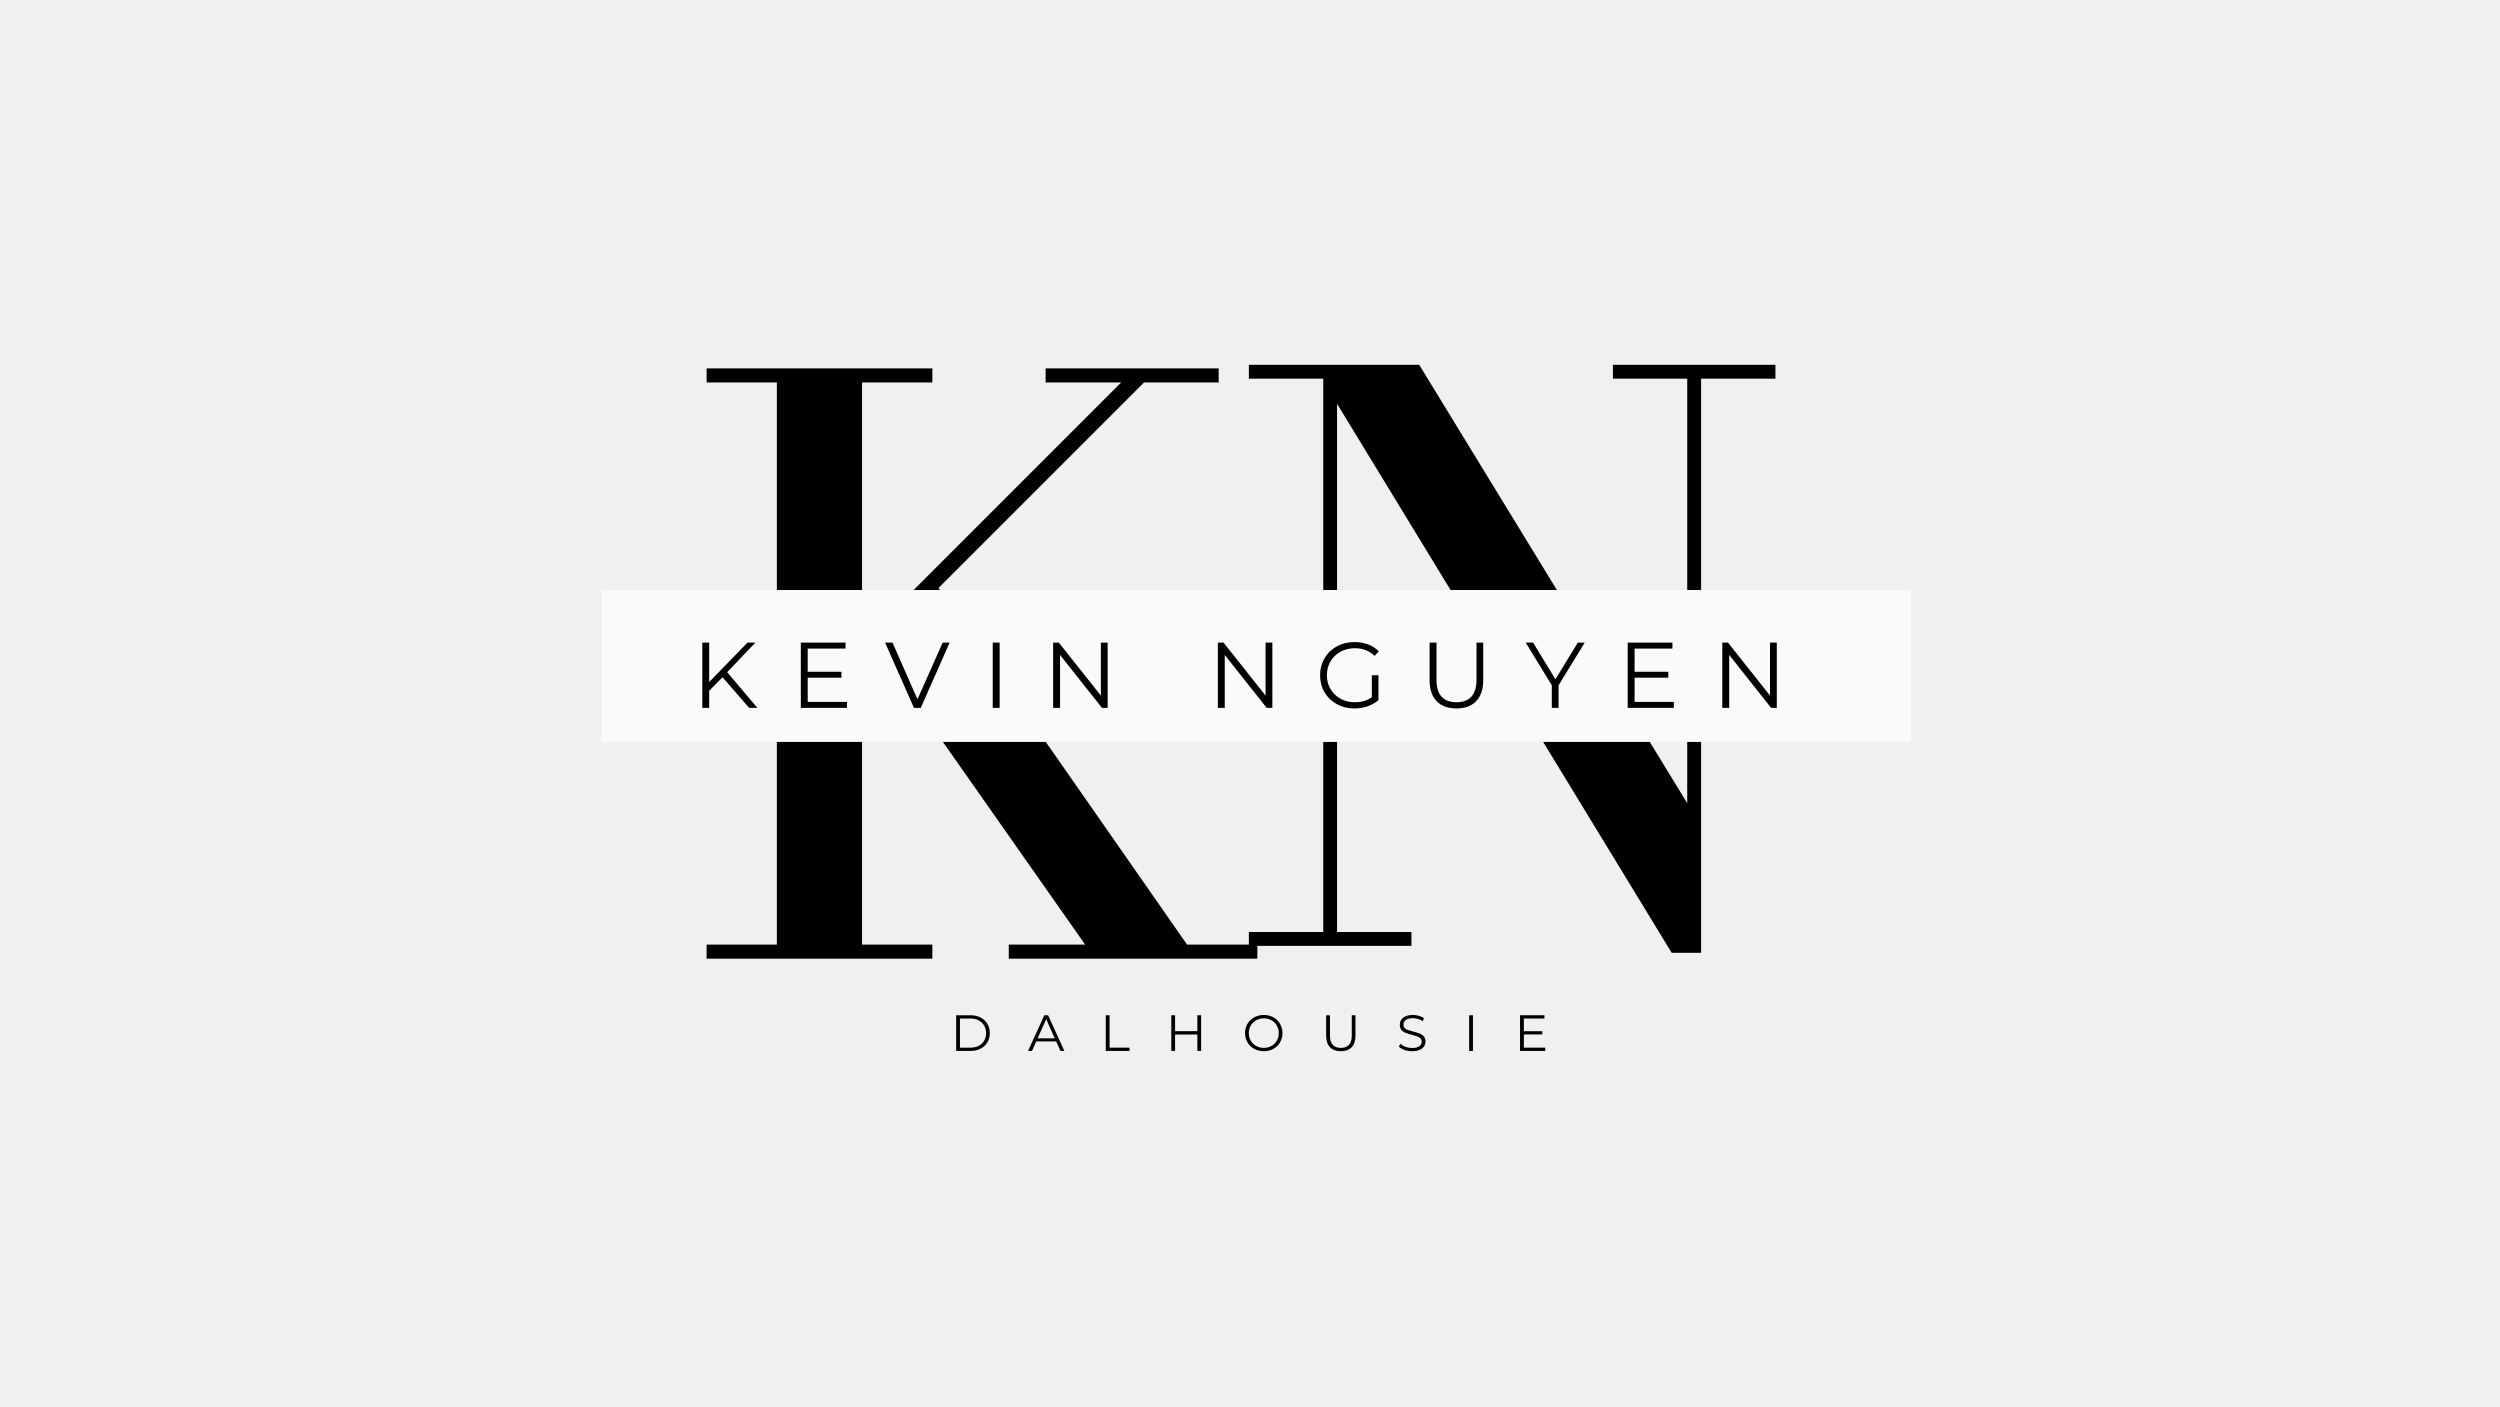
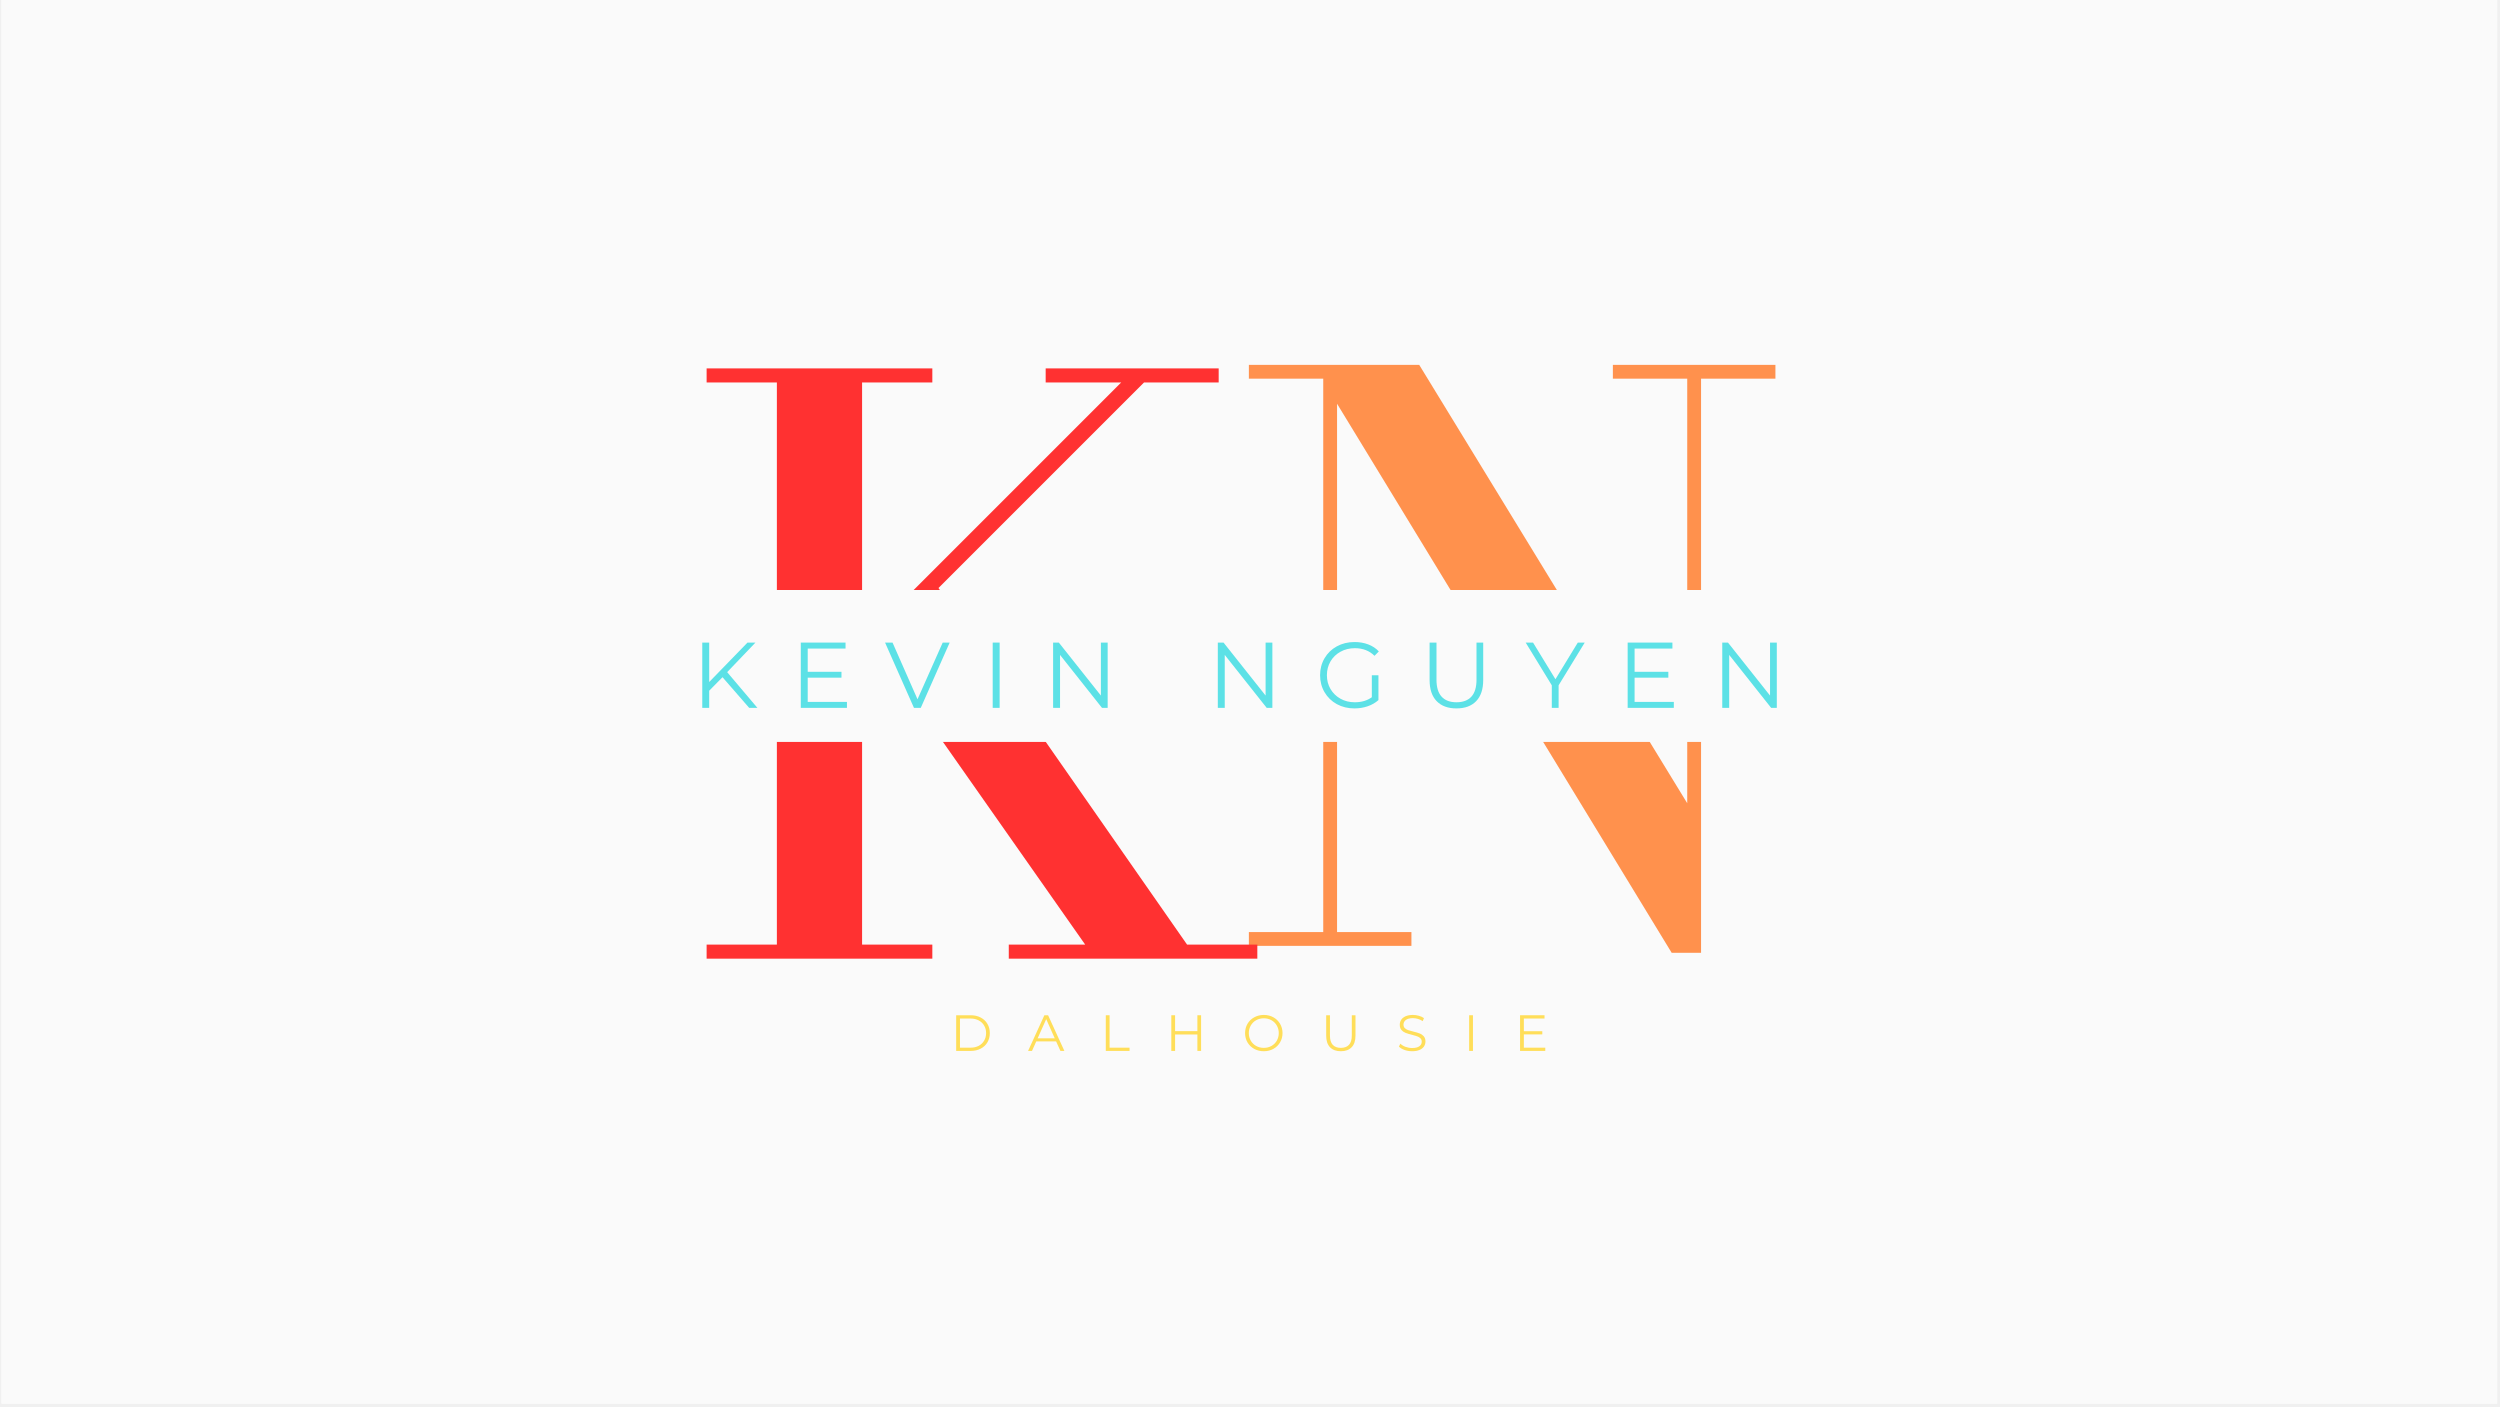
<svg xmlns="http://www.w3.org/2000/svg" width="1330" zoomAndPan="magnify" viewBox="0 0 997.5 561" height="748" preserveAspectRatio="xMidYMid meet" version="1.0">
  <defs>
-     <clipPath id="84486b680e">
+     <g />
+     <clipPath id="079eae2f45">
+       <path d="M 0.637 0 L 996.363 0 L 996.363 560 L 0.637 560 Z M 0.637 0 " clip-rule="nonzero" />
+     </clipPath>
+     <clipPath id="8caafa6669">
      <path d="M 239.973 235.418 L 762.402 235.418 L 762.402 296.031 L 239.973 296.031 Z M 239.973 235.418 " clip-rule="nonzero" />
    </clipPath>
  </defs>
-   <path fill="#000000" d="M 498.297 371.879 L 498.297 377.406 L 563.164 377.406 L 563.164 371.879 L 533.484 371.879 L 533.484 161.105 L 666.996 380.16 L 678.734 380.16 L 678.734 151.098 L 708.391 151.098 L 708.391 145.566 L 643.547 145.566 L 643.547 151.098 L 673.203 151.098 L 673.203 320.473 L 566.266 145.566 L 498.297 145.566 L 498.297 151.098 L 527.977 151.098 L 527.977 371.879 Z M 498.297 371.879 " fill-opacity="1" fill-rule="nonzero" />
-   <path fill="#000000" d="M 372.008 152.602 L 372.008 147 L 281.941 147 L 281.941 152.602 L 309.965 152.602 L 309.965 376.906 L 281.941 376.906 L 281.941 382.504 L 372.008 382.504 L 372.008 376.906 L 343.961 376.906 L 343.961 152.602 Z M 447.352 152.602 L 346.41 253.539 L 432.977 376.906 L 402.504 376.906 L 402.504 382.504 L 501.672 382.504 L 501.672 376.906 L 473.648 376.906 L 374.457 234.617 L 456.477 152.602 L 486.25 152.602 L 486.25 147 L 417.203 147 L 417.203 152.602 Z M 447.352 152.602 " fill-opacity="1" fill-rule="nonzero" />
-   <g clip-path="url(#84486b680e)">
+   <g clip-path="url(#079eae2f45)">
+     <path fill="#ffffff" d="M 0.637 0 L 996.363 0 L 996.363 560 L 0.637 560 Z M 0.637 0 " fill-opacity="1" fill-rule="nonzero" />
+     <path fill="#fafafa" d="M 0.637 0 L 996.363 0 L 996.363 560 L 0.637 560 Z M 0.637 0 " fill-opacity="1" fill-rule="nonzero" />
+   </g>
+   <g fill="#ff914d" fill-opacity="1">
+     <g transform="translate(488.9866, 377.4072)">
+       <g>
+         <path d="M 9.312 -5.516 L 9.312 0 L 74.172 0 L 74.172 -5.516 L 44.5 -5.516 L 44.5 -216.312 L 178.016 2.766 L 189.734 2.766 L 189.734 -226.312 L 219.406 -226.312 L 219.406 -231.828 L 154.547 -231.828 L 154.547 -226.312 L 184.219 -226.312 L 184.219 -56.922 L 77.281 -231.828 L 9.312 -231.828 L 9.312 -226.312 L 38.984 -226.312 L 38.984 -5.516 Z M 9.312 -5.516 " />
+       </g>
+     </g>
+   </g>
+   <g fill="#ff3131" fill-opacity="1">
+     <g transform="translate(270.0177, 382.5047)">
+       <g>
+         <path d="M 101.984 -229.906 L 101.984 -235.516 L 11.922 -235.516 L 11.922 -229.906 L 39.953 -229.906 L 39.953 -5.609 L 11.922 -5.609 L 11.922 0 L 101.984 0 L 101.984 -5.609 L 73.953 -5.609 L 73.953 -229.906 Z M 177.344 -229.906 L 76.406 -128.969 L 162.969 -5.609 L 132.484 -5.609 L 132.484 0 L 231.656 0 L 231.656 -5.609 L 203.625 -5.609 L 104.438 -147.891 L 186.453 -229.906 L 216.234 -229.906 L 216.234 -235.516 L 147.203 -235.516 L 147.203 -229.906 Z M 177.344 -229.906 " />
+       </g>
+     </g>
+   </g>
+   <g clip-path="url(#8caafa6669)">
    <path fill="#fafafa" d="M 239.973 235.418 L 762.52 235.418 L 762.52 296.031 L 239.973 296.031 Z M 239.973 235.418 " fill-opacity="1" fill-rule="nonzero" />
  </g>
-   <path fill="#000000" d="M 288.289 270.211 L 282.969 275.602 L 282.969 282.438 L 280.215 282.438 L 280.215 256.398 L 282.969 256.398 L 282.969 272.125 L 298.254 256.398 L 301.402 256.398 L 290.133 268.203 L 302.195 282.438 L 298.906 282.438 Z M 288.289 270.211 " fill-opacity="1" fill-rule="nonzero" />
-   <path fill="#000000" d="M 337.938 280.059 L 337.938 282.438 L 319.527 282.438 L 319.527 256.398 L 337.375 256.398 L 337.375 258.777 L 322.277 258.777 L 322.277 268.039 L 335.742 268.039 L 335.742 270.398 L 322.277 270.398 L 322.277 280.059 Z M 337.938 280.059 " fill-opacity="1" fill-rule="nonzero" />
-   <path fill="#000000" d="M 378.902 256.398 L 367.379 282.438 L 364.672 282.438 L 353.145 256.398 L 356.105 256.398 L 366.07 279.008 L 376.129 256.398 Z M 378.902 256.398 " fill-opacity="1" fill-rule="nonzero" />
-   <path fill="#000000" d="M 396.102 256.398 L 398.855 256.398 L 398.855 282.438 L 396.102 282.438 Z M 396.102 256.398 " fill-opacity="1" fill-rule="nonzero" />
-   <path fill="#000000" d="M 441.949 256.398 L 441.949 282.438 L 439.688 282.438 L 422.957 261.32 L 422.957 282.438 L 420.203 282.438 L 420.203 256.398 L 422.469 256.398 L 439.242 277.539 L 439.242 256.398 Z M 441.949 256.398 " fill-opacity="1" fill-rule="nonzero" />
-   <path fill="#000000" d="M 507.668 256.398 L 507.668 282.438 L 505.406 282.438 L 488.676 261.32 L 488.676 282.438 L 485.922 282.438 L 485.922 256.398 L 488.184 256.398 L 504.961 277.539 L 504.961 256.398 Z M 507.668 256.398 " fill-opacity="1" fill-rule="nonzero" />
-   <path fill="#000000" d="M 547.363 269.418 L 550 269.418 L 550 279.355 C 548.789 280.418 547.348 281.234 545.684 281.809 C 544.016 282.383 542.266 282.672 540.434 282.672 C 537.832 282.672 535.492 282.105 533.41 280.969 C 531.324 279.816 529.684 278.23 528.488 276.207 C 527.305 274.188 526.715 271.926 526.715 269.418 C 526.715 266.914 527.305 264.652 528.488 262.629 C 529.684 260.609 531.324 259.027 533.41 257.891 C 535.492 256.758 537.852 256.188 540.48 256.188 C 542.453 256.188 544.273 256.508 545.941 257.145 C 547.605 257.77 549.004 258.703 550.141 259.945 L 548.438 261.695 C 546.367 259.656 543.746 258.637 540.574 258.637 C 538.473 258.637 536.574 259.105 534.883 260.039 C 533.184 260.957 531.848 262.242 530.867 263.887 C 529.898 265.539 529.422 267.383 529.422 269.418 C 529.422 271.457 529.898 273.289 530.867 274.926 C 531.848 276.559 533.18 277.852 534.859 278.797 C 536.539 279.73 538.434 280.195 540.551 280.195 C 543.223 280.195 545.496 279.531 547.363 278.191 Z M 547.363 269.418 " fill-opacity="1" fill-rule="nonzero" />
-   <path fill="#000000" d="M 581.117 282.672 C 577.738 282.672 575.109 281.707 573.23 279.777 C 571.344 277.836 570.406 275.012 570.406 271.309 L 570.406 256.398 L 573.16 256.398 L 573.16 271.215 C 573.16 274.234 573.836 276.488 575.191 277.98 C 576.555 279.461 578.531 280.195 581.117 280.195 C 583.73 280.195 585.715 279.461 587.066 277.98 C 588.43 276.488 589.121 274.234 589.121 271.215 L 589.121 256.398 L 591.805 256.398 L 591.805 271.309 C 591.805 275.012 590.859 277.836 588.98 279.777 C 587.113 281.707 584.488 282.672 581.117 282.672 Z M 581.117 282.672 " fill-opacity="1" fill-rule="nonzero" />
-   <path fill="#000000" d="M 621.875 273.43 L 621.875 282.438 L 619.168 282.438 L 619.168 273.43 L 608.762 256.398 L 611.703 256.398 L 620.613 271.027 L 629.551 256.398 L 632.305 256.398 Z M 621.875 273.43 " fill-opacity="1" fill-rule="nonzero" />
-   <path fill="#000000" d="M 667.855 280.059 L 667.855 282.438 L 649.445 282.438 L 649.445 256.398 L 667.297 256.398 L 667.297 258.777 L 652.199 258.777 L 652.199 268.039 L 665.664 268.039 L 665.664 270.398 L 652.199 270.398 L 652.199 280.059 Z M 667.855 280.059 " fill-opacity="1" fill-rule="nonzero" />
-   <path fill="#000000" d="M 708.941 256.398 L 708.941 282.438 L 706.676 282.438 L 689.949 261.32 L 689.949 282.438 L 687.195 282.438 L 687.195 256.398 L 689.457 256.398 L 706.234 277.539 L 706.234 256.398 Z M 708.941 256.398 " fill-opacity="1" fill-rule="nonzero" />
-   <path fill="#000000" d="M 381.512 405.086 L 387.32 405.086 C 388.816 405.086 390.133 405.387 391.289 405.996 C 392.438 406.602 393.328 407.441 393.973 408.516 C 394.605 409.586 394.93 410.82 394.93 412.199 C 394.93 413.59 394.605 414.812 393.973 415.887 C 393.328 416.961 392.438 417.801 391.289 418.406 C 390.133 419.016 388.816 419.316 387.32 419.316 L 381.512 419.316 Z M 387.227 418.012 C 388.469 418.012 389.562 417.773 390.496 417.289 C 391.43 416.793 392.152 416.109 392.664 415.234 C 393.191 414.348 393.457 413.34 393.457 412.199 C 393.457 411.07 393.191 410.066 392.664 409.191 C 392.152 408.32 391.43 407.641 390.496 407.137 C 389.562 406.641 388.469 406.391 387.227 406.391 L 383.027 406.391 L 383.027 418.012 Z M 387.227 418.012 " fill-opacity="1" fill-rule="nonzero" />
-   <path fill="#000000" d="M 421.402 415.516 L 413.469 415.516 L 411.766 419.316 L 410.203 419.316 L 416.691 405.086 L 418.184 405.086 L 424.691 419.316 L 423.105 419.316 Z M 420.844 414.301 L 417.438 406.648 L 414.008 414.301 Z M 420.844 414.301 " fill-opacity="1" fill-rule="nonzero" />
-   <path fill="#000000" d="M 441.207 405.086 L 442.723 405.086 L 442.723 418.012 L 450.68 418.012 L 450.68 419.316 L 441.207 419.316 Z M 441.207 405.086 " fill-opacity="1" fill-rule="nonzero" />
-   <path fill="#000000" d="M 479.246 405.086 L 479.246 419.316 L 477.754 419.316 L 477.754 412.762 L 468.863 412.762 L 468.863 419.316 L 467.348 419.316 L 467.348 405.086 L 468.863 405.086 L 468.863 411.43 L 477.754 411.43 L 477.754 405.086 Z M 479.246 405.086 " fill-opacity="1" fill-rule="nonzero" />
-   <path fill="#000000" d="M 504.27 419.434 C 502.852 419.434 501.566 419.125 500.418 418.5 C 499.281 417.863 498.387 417 497.734 415.91 C 497.094 414.809 496.777 413.57 496.777 412.199 C 496.777 410.836 497.094 409.605 497.734 408.516 C 498.387 407.41 499.281 406.547 500.418 405.926 C 501.566 405.289 502.852 404.969 504.27 404.969 C 505.668 404.969 506.934 405.281 508.07 405.902 C 509.203 406.523 510.09 407.387 510.73 408.492 C 511.383 409.598 511.711 410.836 511.711 412.199 C 511.711 413.57 511.383 414.809 510.73 415.91 C 510.09 417.02 509.203 417.883 508.07 418.5 C 506.934 419.125 505.668 419.434 504.27 419.434 Z M 504.27 418.105 C 505.387 418.105 506.398 417.848 507.301 417.336 C 508.219 416.82 508.934 416.121 509.449 415.234 C 509.961 414.336 510.219 413.32 510.219 412.199 C 510.219 411.098 509.961 410.094 509.449 409.191 C 508.934 408.293 508.219 407.594 507.301 407.09 C 506.398 406.578 505.387 406.32 504.27 406.32 C 503.148 406.32 502.129 406.578 501.211 407.09 C 500.289 407.594 499.566 408.293 499.043 409.191 C 498.527 410.094 498.27 411.098 498.27 412.199 C 498.27 413.32 498.527 414.336 499.043 415.234 C 499.566 416.121 500.289 416.82 501.211 417.336 C 502.129 417.848 503.148 418.105 504.27 418.105 Z M 504.27 418.105 " fill-opacity="1" fill-rule="nonzero" />
-   <path fill="#000000" d="M 534.996 419.434 C 533.141 419.434 531.707 418.91 530.68 417.848 C 529.652 416.793 529.141 415.258 529.141 413.25 L 529.141 405.086 L 530.656 405.086 L 530.656 413.18 C 530.656 414.832 531.02 416.07 531.754 416.891 C 532.5 417.703 533.578 418.105 534.996 418.105 C 536.41 418.105 537.492 417.703 538.242 416.891 C 538.988 416.07 539.359 414.832 539.359 413.18 L 539.359 405.086 L 540.832 405.086 L 540.832 413.25 C 540.832 415.258 540.316 416.793 539.289 417.848 C 538.266 418.91 536.828 419.434 534.996 419.434 Z M 534.996 419.434 " fill-opacity="1" fill-rule="nonzero" />
-   <path fill="#000000" d="M 563.441 419.434 C 562.379 419.434 561.371 419.27 560.406 418.945 C 559.441 418.605 558.691 418.152 558.168 417.59 L 558.75 416.426 C 559.266 416.938 559.949 417.359 560.805 417.684 C 561.656 418 562.539 418.152 563.441 418.152 C 564.715 418.152 565.668 417.918 566.312 417.449 C 566.949 416.984 567.27 416.379 567.27 415.633 C 567.27 415.07 567.094 414.621 566.754 414.277 C 566.41 413.938 565.984 413.684 565.473 413.508 C 564.969 413.32 564.281 413.121 563.395 412.902 C 562.32 412.621 561.465 412.359 560.828 412.109 C 560.188 411.863 559.645 411.477 559.195 410.965 C 558.738 410.449 558.52 409.75 558.52 408.863 C 558.52 408.152 558.703 407.5 559.078 406.902 C 559.465 406.316 560.047 405.848 560.828 405.504 C 561.621 405.148 562.59 404.969 563.746 404.969 C 564.566 404.969 565.367 405.086 566.148 405.316 C 566.926 405.539 567.594 405.844 568.156 406.227 L 567.664 407.418 C 567.059 407.031 566.41 406.742 565.727 406.555 C 565.059 406.355 564.398 406.25 563.746 406.25 C 562.496 406.25 561.559 406.496 560.922 406.973 C 560.297 407.457 559.988 408.082 559.988 408.84 C 559.988 409.402 560.156 409.863 560.5 410.219 C 560.855 410.562 561.293 410.824 561.809 411.012 C 562.332 411.188 563.031 411.379 563.906 411.594 C 564.945 411.863 565.785 412.121 566.43 412.363 C 567.082 412.613 567.629 412.996 568.086 413.508 C 568.535 414.008 568.762 414.691 568.762 415.562 C 568.762 416.277 568.562 416.934 568.18 417.52 C 567.789 418.117 567.188 418.582 566.383 418.922 C 565.59 419.266 564.609 419.434 563.441 419.434 Z M 563.441 419.434 " fill-opacity="1" fill-rule="nonzero" />
-   <path fill="#000000" d="M 586.191 405.086 L 587.707 405.086 L 587.707 419.316 L 586.191 419.316 Z M 586.191 405.086 " fill-opacity="1" fill-rule="nonzero" />
-   <path fill="#000000" d="M 616.555 418.012 L 616.555 419.316 L 606.5 419.316 L 606.5 405.086 L 616.25 405.086 L 616.25 406.391 L 608.016 406.391 L 608.016 411.453 L 615.363 411.453 L 615.363 412.738 L 608.016 412.738 L 608.016 418.012 Z M 616.555 418.012 " fill-opacity="1" fill-rule="nonzero" />
+   <g fill="#5ce1e6" fill-opacity="1">
+     <g transform="translate(275.9689, 282.4373)">
+       <g>
+         <path d="M 12.312 -12.234 L 7 -6.844 L 7 0 L 4.234 0 L 4.234 -26.047 L 7 -26.047 L 7 -10.312 L 22.281 -26.047 L 25.453 -26.047 L 14.172 -14.25 L 26.234 0 L 22.953 0 Z M 12.312 -12.234 " />
+       </g>
+     </g>
+   </g>
+   <g fill="#5ce1e6" fill-opacity="1">
+     <g transform="translate(315.2789, 282.4373)">
+       <g>
+         <path d="M 22.656 -2.375 L 22.656 0 L 4.234 0 L 4.234 -26.047 L 22.094 -26.047 L 22.094 -23.656 L 7 -23.656 L 7 -14.391 L 20.469 -14.391 L 20.469 -12.047 L 7 -12.047 L 7 -2.375 Z M 22.656 -2.375 " />
+       </g>
+     </g>
+   </g>
+   <g fill="#5ce1e6" fill-opacity="1">
+     <g transform="translate(353.0273, 282.4373)">
+       <g>
+         <path d="M 25.891 -26.047 L 14.359 0 L 11.641 0 L 0.109 -26.047 L 3.094 -26.047 L 13.062 -3.422 L 23.109 -26.047 Z M 25.891 -26.047 " />
+       </g>
+     </g>
+   </g>
+   <g fill="#5ce1e6" fill-opacity="1">
+     <g transform="translate(391.854, 282.4373)">
+       <g>
+         <path d="M 4.234 -26.047 L 7 -26.047 L 7 0 L 4.234 0 Z M 4.234 -26.047 " />
+       </g>
+     </g>
+   </g>
+   <g fill="#5ce1e6" fill-opacity="1">
+     <g transform="translate(415.957, 282.4373)">
+       <g>
+         <path d="M 26 -26.047 L 26 0 L 23.734 0 L 7 -21.125 L 7 0 L 4.234 0 L 4.234 -26.047 L 6.516 -26.047 L 23.297 -4.906 L 23.297 -26.047 Z M 26 -26.047 " />
+       </g>
+     </g>
+   </g>
+   <g fill="#5ce1e6" fill-opacity="1">
+     <g transform="translate(459.0595, 282.4373)">
+       <g />
+     </g>
+   </g>
+   <g fill="#5ce1e6" fill-opacity="1">
+     <g transform="translate(481.6753, 282.4373)">
+       <g>
+         <path d="M 26 -26.047 L 26 0 L 23.734 0 L 7 -21.125 L 7 0 L 4.234 0 L 4.234 -26.047 L 6.516 -26.047 L 23.297 -4.906 L 23.297 -26.047 Z M 26 -26.047 " />
+       </g>
+     </g>
+   </g>
+   <g fill="#5ce1e6" fill-opacity="1">
+     <g transform="translate(524.7777, 282.4373)">
+       <g>
+         <path d="M 22.578 -13.016 L 25.219 -13.016 L 25.219 -3.094 C 24.008 -2.02 22.57 -1.195 20.906 -0.625 C 19.25 -0.062 17.5 0.219 15.656 0.219 C 13.051 0.219 10.707 -0.348 8.625 -1.484 C 6.539 -2.629 4.906 -4.211 3.719 -6.234 C 2.531 -8.254 1.938 -10.516 1.938 -13.016 C 1.938 -15.523 2.531 -17.789 3.719 -19.812 C 4.906 -21.832 6.539 -23.41 8.625 -24.547 C 10.707 -25.691 13.066 -26.266 15.703 -26.266 C 17.68 -26.266 19.5 -25.945 21.156 -25.312 C 22.82 -24.688 24.227 -23.754 25.375 -22.516 L 23.656 -20.766 C 21.602 -22.797 18.988 -23.812 15.812 -23.812 C 13.707 -23.812 11.801 -23.344 10.094 -22.406 C 8.395 -21.477 7.062 -20.191 6.094 -18.547 C 5.133 -16.898 4.656 -15.055 4.656 -13.016 C 4.656 -10.984 5.133 -9.148 6.094 -7.516 C 7.062 -5.879 8.391 -4.586 10.078 -3.641 C 11.766 -2.703 13.664 -2.234 15.781 -2.234 C 18.457 -2.234 20.723 -2.898 22.578 -4.234 Z M 22.578 -13.016 " />
+       </g>
+     </g>
+   </g>
+   <g fill="#5ce1e6" fill-opacity="1">
+     <g transform="translate(566.393, 282.4373)">
+       <g>
+         <path d="M 14.734 0.219 C 11.359 0.219 8.727 -0.742 6.844 -2.672 C 4.957 -4.609 4.016 -7.426 4.016 -11.125 L 4.016 -26.047 L 6.766 -26.047 L 6.766 -11.234 C 6.766 -8.211 7.445 -5.957 8.812 -4.469 C 10.176 -2.977 12.148 -2.234 14.734 -2.234 C 17.336 -2.234 19.32 -2.977 20.688 -4.469 C 22.051 -5.957 22.734 -8.211 22.734 -11.234 L 22.734 -26.047 L 25.406 -26.047 L 25.406 -11.125 C 25.406 -7.426 24.469 -4.609 22.594 -2.672 C 20.727 -0.742 18.109 0.219 14.734 0.219 Z M 14.734 0.219 " />
+       </g>
+     </g>
+   </g>
+   <g fill="#5ce1e6" fill-opacity="1">
+     <g transform="translate(608.7146, 282.4373)">
+       <g>
+         <path d="M 13.172 -9 L 13.172 0 L 10.453 0 L 10.453 -9 L 0.031 -26.047 L 2.969 -26.047 L 11.906 -11.422 L 20.828 -26.047 L 23.594 -26.047 Z M 13.172 -9 " />
+       </g>
+     </g>
+   </g>
+   <g fill="#5ce1e6" fill-opacity="1">
+     <g transform="translate(645.1989, 282.4373)">
+       <g>
+         <path d="M 22.656 -2.375 L 22.656 0 L 4.234 0 L 4.234 -26.047 L 22.094 -26.047 L 22.094 -23.656 L 7 -23.656 L 7 -14.391 L 20.469 -14.391 L 20.469 -12.047 L 7 -12.047 L 7 -2.375 Z M 22.656 -2.375 " />
+       </g>
+     </g>
+   </g>
+   <g fill="#5ce1e6" fill-opacity="1">
+     <g transform="translate(682.9473, 282.4373)">
+       <g>
+         <path d="M 26 -26.047 L 26 0 L 23.734 0 L 7 -21.125 L 7 0 L 4.234 0 L 4.234 -26.047 L 6.516 -26.047 L 23.297 -4.906 L 23.297 -26.047 Z M 26 -26.047 " />
+       </g>
+     </g>
+   </g>
+   <g fill="#ffde59" fill-opacity="1">
+     <g transform="translate(379.2015, 419.3176)">
+       <g>
+         <path d="M 2.312 -14.234 L 8.109 -14.234 C 9.617 -14.234 10.945 -13.93 12.094 -13.328 C 13.25 -12.723 14.145 -11.879 14.781 -10.797 C 15.414 -9.723 15.734 -8.492 15.734 -7.109 C 15.734 -5.734 15.414 -4.504 14.781 -3.422 C 14.145 -2.348 13.25 -1.508 12.094 -0.906 C 10.945 -0.301 9.617 0 8.109 0 L 2.312 0 Z M 8.031 -1.297 C 9.281 -1.297 10.367 -1.539 11.297 -2.031 C 12.234 -2.531 12.957 -3.219 13.469 -4.094 C 13.988 -4.969 14.25 -5.973 14.25 -7.109 C 14.25 -8.254 13.988 -9.258 13.469 -10.125 C 12.957 -11 12.234 -11.68 11.297 -12.172 C 10.367 -12.672 9.281 -12.922 8.031 -12.922 L 3.828 -12.922 L 3.828 -1.297 Z M 8.031 -1.297 " />
+       </g>
+     </g>
+   </g>
+   <g fill="#ffde59" fill-opacity="1">
+     <g transform="translate(410.1566, 419.3176)">
+       <g>
+         <path d="M 11.234 -3.797 L 3.312 -3.797 L 1.609 0 L 0.047 0 L 6.547 -14.234 L 8.031 -14.234 L 14.531 0 L 12.953 0 Z M 10.688 -5.016 L 7.281 -12.672 L 3.859 -5.016 Z M 10.688 -5.016 " />
+       </g>
+     </g>
+   </g>
+   <g fill="#ffde59" fill-opacity="1">
+     <g transform="translate(438.8971, 419.3176)">
+       <g>
+         <path d="M 2.312 -14.234 L 3.828 -14.234 L 3.828 -1.297 L 11.797 -1.297 L 11.797 0 L 2.312 0 Z M 2.312 -14.234 " />
+       </g>
+     </g>
+   </g>
+   <g fill="#ffde59" fill-opacity="1">
+     <g transform="translate(465.037, 419.3176)">
+       <g>
+         <path d="M 14.203 -14.234 L 14.203 0 L 12.719 0 L 12.719 -6.562 L 3.828 -6.562 L 3.828 0 L 2.312 0 L 2.312 -14.234 L 3.828 -14.234 L 3.828 -7.891 L 12.719 -7.891 L 12.719 -14.234 Z M 14.203 -14.234 " />
+       </g>
+     </g>
+   </g>
+   <g fill="#ffde59" fill-opacity="1">
+     <g transform="translate(495.728, 419.3176)">
+       <g>
+         <path d="M 8.531 0.125 C 7.125 0.125 5.848 -0.188 4.703 -0.812 C 3.555 -1.445 2.66 -2.312 2.016 -3.406 C 1.379 -4.508 1.062 -5.742 1.062 -7.109 C 1.062 -8.484 1.379 -9.719 2.016 -10.812 C 2.66 -11.914 3.555 -12.781 4.703 -13.406 C 5.848 -14.039 7.125 -14.359 8.531 -14.359 C 9.945 -14.359 11.219 -14.047 12.344 -13.422 C 13.477 -12.797 14.367 -11.93 15.016 -10.828 C 15.672 -9.723 16 -8.484 16 -7.109 C 16 -5.742 15.672 -4.508 15.016 -3.406 C 14.367 -2.301 13.477 -1.438 12.344 -0.812 C 11.219 -0.188 9.945 0.125 8.531 0.125 Z M 8.531 -1.219 C 9.656 -1.219 10.672 -1.473 11.578 -1.984 C 12.492 -2.492 13.207 -3.195 13.719 -4.094 C 14.238 -5 14.5 -6.004 14.5 -7.109 C 14.5 -8.223 14.238 -9.227 13.719 -10.125 C 13.207 -11.031 12.492 -11.738 11.578 -12.25 C 10.672 -12.758 9.656 -13.016 8.531 -13.016 C 7.406 -13.016 6.383 -12.758 5.469 -12.25 C 4.562 -11.738 3.848 -11.031 3.328 -10.125 C 2.805 -9.227 2.547 -8.223 2.547 -7.109 C 2.547 -6.004 2.805 -5 3.328 -4.094 C 3.848 -3.195 4.562 -2.492 5.469 -1.984 C 6.383 -1.473 7.406 -1.219 8.531 -1.219 Z M 8.531 -1.219 " />
+       </g>
+     </g>
+   </g>
+   <g fill="#ffde59" fill-opacity="1">
+     <g transform="translate(526.9472, 419.3176)">
+       <g>
+         <path d="M 8.047 0.125 C 6.203 0.125 4.766 -0.398 3.734 -1.453 C 2.711 -2.516 2.203 -4.055 2.203 -6.078 L 2.203 -14.234 L 3.703 -14.234 L 3.703 -6.141 C 3.703 -4.484 4.07 -3.25 4.812 -2.438 C 5.562 -1.625 6.641 -1.219 8.047 -1.219 C 9.473 -1.219 10.555 -1.625 11.297 -2.438 C 12.047 -3.25 12.422 -4.484 12.422 -6.141 L 12.422 -14.234 L 13.891 -14.234 L 13.891 -6.078 C 13.891 -4.055 13.375 -2.516 12.344 -1.453 C 11.32 -0.398 9.891 0.125 8.047 0.125 Z M 8.047 0.125 " />
+       </g>
+     </g>
+   </g>
+   <g fill="#ffde59" fill-opacity="1">
+     <g transform="translate(557.2115, 419.3176)">
+       <g>
+         <path d="M 6.234 0.125 C 5.18 0.125 4.172 -0.039 3.203 -0.375 C 2.234 -0.719 1.484 -1.172 0.953 -1.734 L 1.547 -2.891 C 2.055 -2.367 2.738 -1.945 3.594 -1.625 C 4.445 -1.312 5.328 -1.156 6.234 -1.156 C 7.516 -1.156 8.473 -1.391 9.109 -1.859 C 9.742 -2.328 10.062 -2.93 10.062 -3.672 C 10.062 -4.242 9.891 -4.695 9.547 -5.031 C 9.203 -5.375 8.773 -5.633 8.266 -5.812 C 7.766 -6 7.07 -6.203 6.188 -6.422 C 5.113 -6.691 4.254 -6.953 3.609 -7.203 C 2.973 -7.453 2.426 -7.832 1.969 -8.344 C 1.52 -8.863 1.297 -9.566 1.297 -10.453 C 1.297 -11.172 1.484 -11.82 1.859 -12.406 C 2.242 -13 2.828 -13.473 3.609 -13.828 C 4.398 -14.18 5.379 -14.359 6.547 -14.359 C 7.359 -14.359 8.156 -14.242 8.938 -14.016 C 9.719 -13.797 10.391 -13.488 10.953 -13.094 L 10.453 -11.891 C 9.848 -12.285 9.207 -12.582 8.531 -12.781 C 7.852 -12.977 7.191 -13.078 6.547 -13.078 C 5.297 -13.078 4.352 -12.832 3.719 -12.344 C 3.094 -11.863 2.781 -11.242 2.781 -10.484 C 2.781 -9.922 2.953 -9.461 3.297 -9.109 C 3.648 -8.766 4.086 -8.5 4.609 -8.312 C 5.129 -8.133 5.828 -7.938 6.703 -7.719 C 7.754 -7.469 8.598 -7.219 9.234 -6.969 C 9.879 -6.719 10.426 -6.336 10.875 -5.828 C 11.32 -5.316 11.547 -4.629 11.547 -3.766 C 11.547 -3.047 11.352 -2.391 10.969 -1.797 C 10.582 -1.211 9.988 -0.742 9.188 -0.391 C 8.383 -0.047 7.398 0.125 6.234 0.125 Z M 6.234 0.125 " />
+       </g>
+     </g>
+   </g>
+   <g fill="#ffde59" fill-opacity="1">
+     <g transform="translate(583.8797, 419.3176)">
+       <g>
+         <path d="M 2.312 -14.234 L 3.828 -14.234 L 3.828 0 L 2.312 0 Z M 2.312 -14.234 " />
+       </g>
+     </g>
+   </g>
+   <g fill="#ffde59" fill-opacity="1">
+     <g transform="translate(604.1884, 419.3176)">
+       <g>
+         <path d="M 12.375 -1.297 L 12.375 0 L 2.312 0 L 2.312 -14.234 L 12.078 -14.234 L 12.078 -12.922 L 3.828 -12.922 L 3.828 -7.859 L 11.188 -7.859 L 11.188 -6.594 L 3.828 -6.594 L 3.828 -1.297 Z M 12.375 -1.297 " />
+       </g>
+     </g>
+   </g>
</svg>
